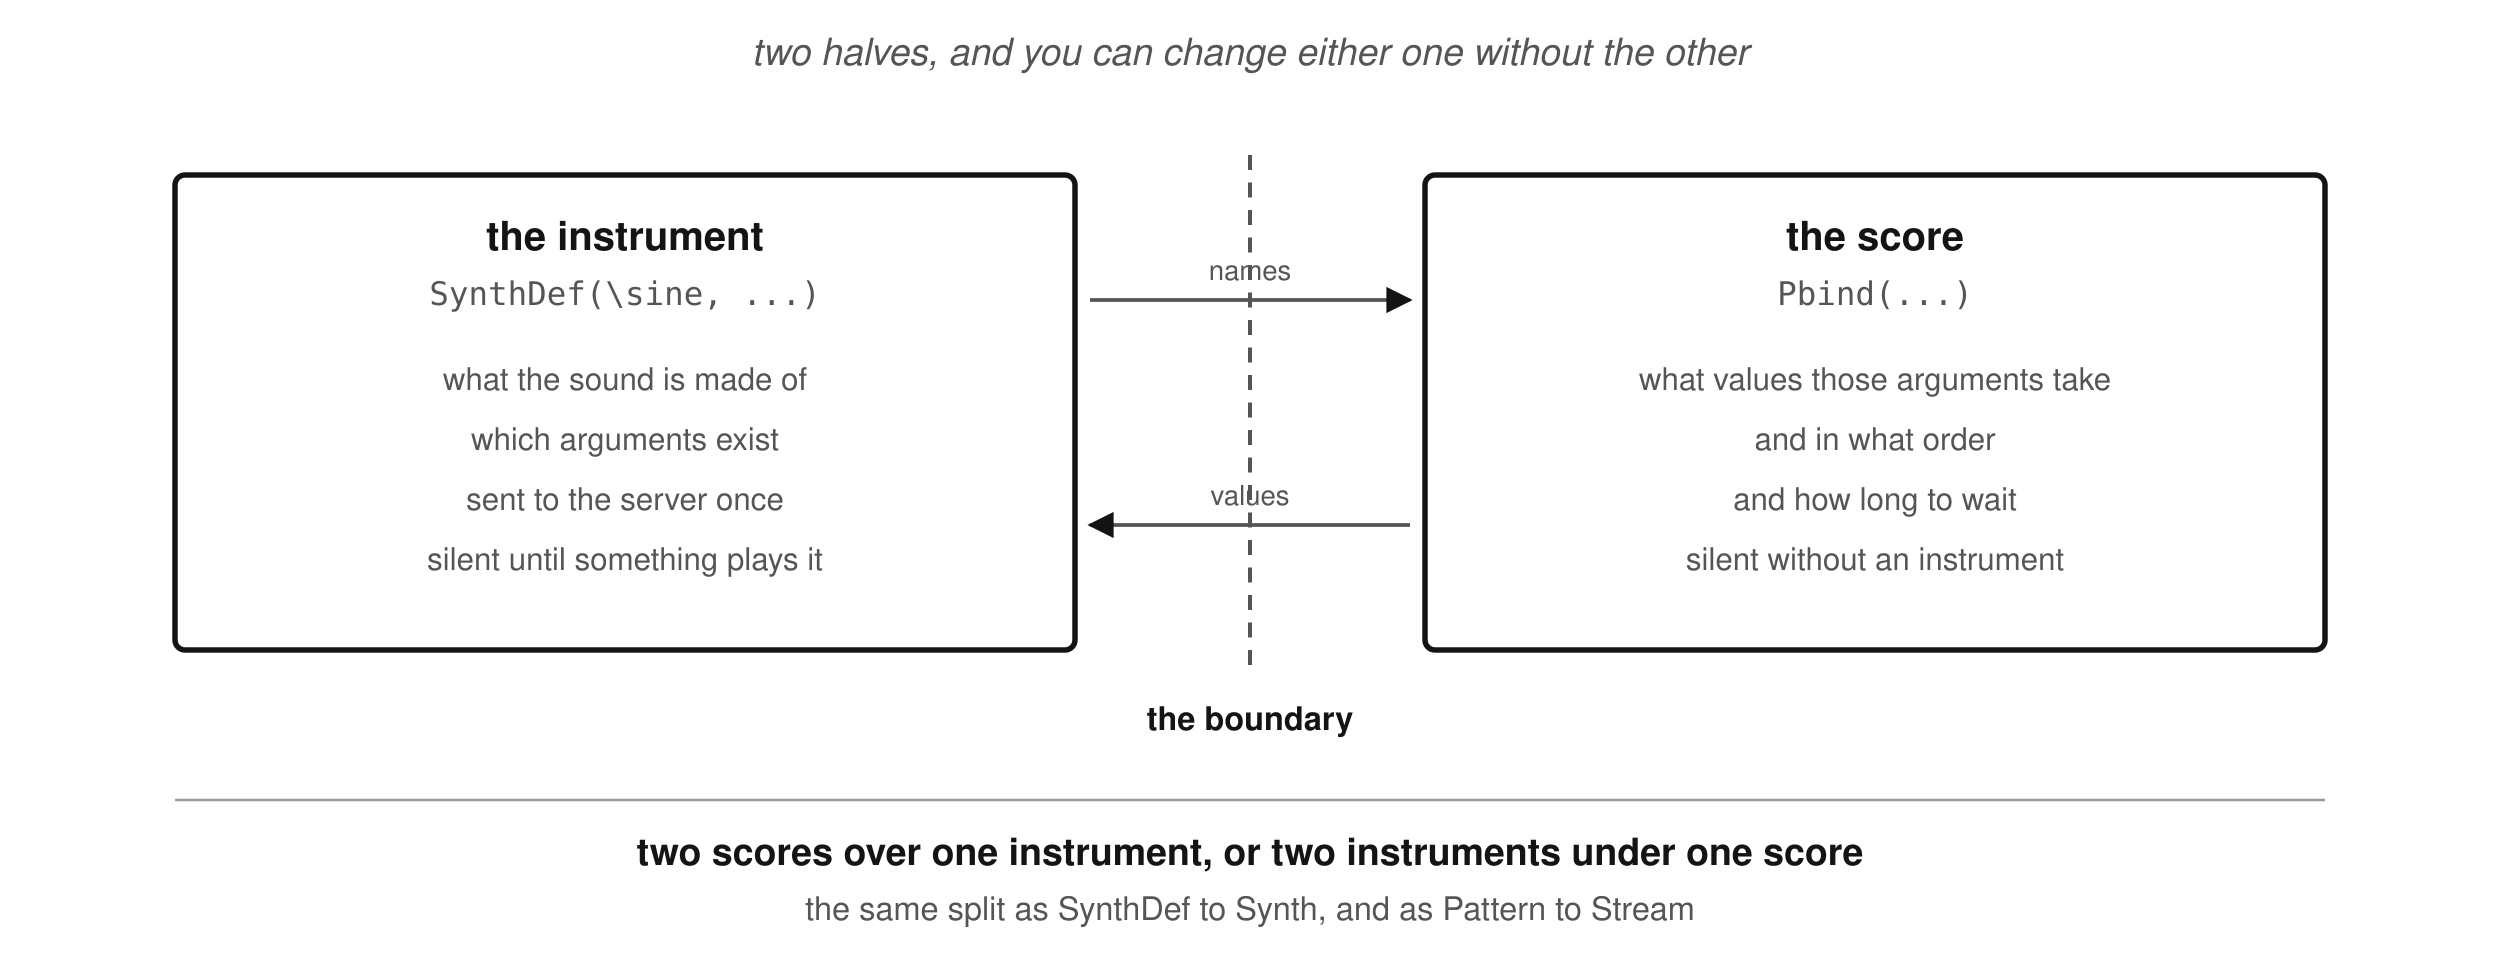
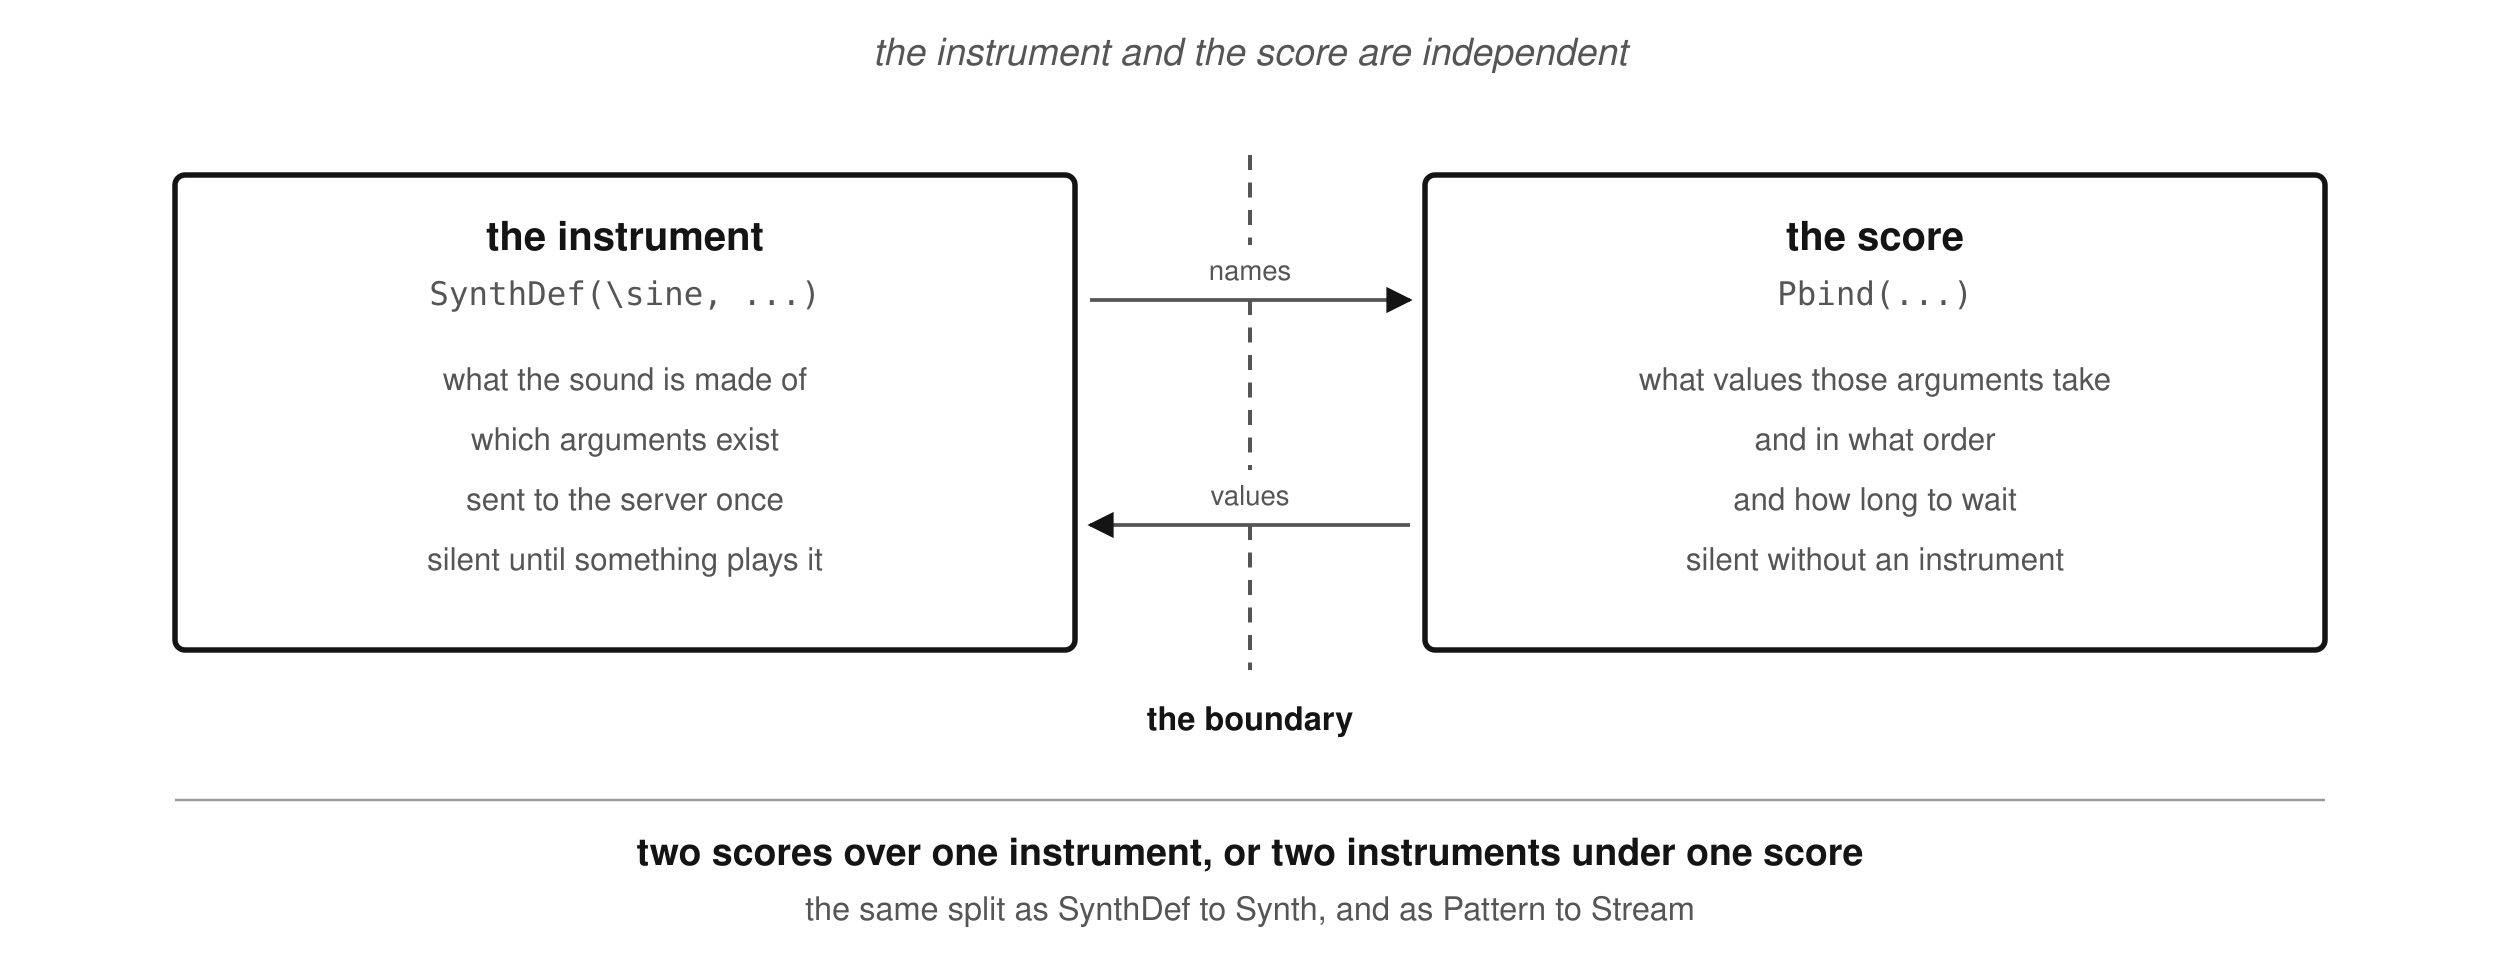
<svg xmlns="http://www.w3.org/2000/svg" viewBox="0 0 1000 386" width="1000" height="386" font-family="Avenir Next, Avenir, Helvetica Neue, Helvetica, Arial, sans-serif" fill="#141414">
  <defs>
    <marker id="a" viewBox="0 0 10 10" refX="9" refY="5" markerWidth="7" markerHeight="7" orient="auto-start-reverse">
      <path d="M0 0 L10 5 L0 10 z" fill="#141414" />
    </marker>
  </defs>
-   <text x="500.0" y="26.0" text-anchor="middle" font-size="15" fill="#555" font-family="Avenir Next, Avenir, Helvetica Neue, Helvetica, Arial, sans-serif" font-style="italic">two halves, and you can change either one without the other</text>
+   <text x="500.0" y="26.0" text-anchor="middle" font-size="15" fill="#555" font-family="Avenir Next, Avenir, Helvetica Neue, Helvetica, Arial, sans-serif" font-style="italic">the instrument and the score are independent</text>
  <rect x="70.0" y="70.0" width="360.0" height="190.0" rx="4" fill="none" stroke="#141414" stroke-width="2.2" />
  <text x="250.0" y="100.0" text-anchor="middle" font-size="16" fill="#141414" font-family="Avenir Next, Avenir, Helvetica Neue, Helvetica, Arial, sans-serif" font-weight="600">the instrument</text>
  <text x="250.0" y="122.0" text-anchor="middle" font-size="13" fill="#555" font-family="Menlo, Monaco, Consolas, monospace">SynthDef(\sine, ...)</text>
  <text x="250.0" y="156.0" text-anchor="middle" font-size="12.5" fill="#555" font-family="Avenir Next, Avenir, Helvetica Neue, Helvetica, Arial, sans-serif">what the sound is made of</text>
  <text x="250.0" y="180.0" text-anchor="middle" font-size="12.5" fill="#555" font-family="Avenir Next, Avenir, Helvetica Neue, Helvetica, Arial, sans-serif">which arguments exist</text>
  <text x="250.0" y="204.0" text-anchor="middle" font-size="12.5" fill="#555" font-family="Avenir Next, Avenir, Helvetica Neue, Helvetica, Arial, sans-serif">sent to the server once</text>
  <text x="250.0" y="228.0" text-anchor="middle" font-size="12.5" fill="#555" font-family="Avenir Next, Avenir, Helvetica Neue, Helvetica, Arial, sans-serif">silent until something plays it</text>
  <rect x="570.0" y="70.0" width="360.0" height="190.0" rx="4" fill="none" stroke="#141414" stroke-width="2.2" />
  <text x="750.0" y="100.0" text-anchor="middle" font-size="16" fill="#141414" font-family="Avenir Next, Avenir, Helvetica Neue, Helvetica, Arial, sans-serif" font-weight="600">the score</text>
  <text x="750.0" y="122.0" text-anchor="middle" font-size="13" fill="#555" font-family="Menlo, Monaco, Consolas, monospace">Pbind(...)</text>
  <text x="750.0" y="156.0" text-anchor="middle" font-size="12.5" fill="#555" font-family="Avenir Next, Avenir, Helvetica Neue, Helvetica, Arial, sans-serif">what values those arguments take</text>
  <text x="750.0" y="180.0" text-anchor="middle" font-size="12.5" fill="#555" font-family="Avenir Next, Avenir, Helvetica Neue, Helvetica, Arial, sans-serif">and in what order</text>
  <text x="750.0" y="204.0" text-anchor="middle" font-size="12.5" fill="#555" font-family="Avenir Next, Avenir, Helvetica Neue, Helvetica, Arial, sans-serif">and how long to wait</text>
  <text x="750.0" y="228.0" text-anchor="middle" font-size="12.5" fill="#555" font-family="Avenir Next, Avenir, Helvetica Neue, Helvetica, Arial, sans-serif">silent without an instrument</text>
-   <path d="M500.0 62.0 L500.0 268.0" fill="none" stroke="#555" stroke-width="1.6" stroke-dasharray="6 5" />
+   <path d="M500.0 62.0 L500.0 98.0" fill="none" stroke="#555" stroke-width="1.6" stroke-dasharray="6 5" />
+   <path d="M500.0 120.0 L500.0 188.0" fill="none" stroke="#555" stroke-width="1.6" stroke-dasharray="6 5" />
+   <path d="M500.0 210.0 L500.0 268.0" fill="none" stroke="#555" stroke-width="1.6" stroke-dasharray="6 5" />
  <text x="500.0" y="292.0" text-anchor="middle" font-size="13" fill="#141414" font-family="Avenir Next, Avenir, Helvetica Neue, Helvetica, Arial, sans-serif" font-weight="600">the boundary</text>
  <path d="M436.0 120.0 L564.0 120.0" fill="none" stroke="#555" stroke-width="1.5" marker-end="url(#a)" />
  <path d="M564.0 210.0 L436.0 210.0" fill="none" stroke="#555" stroke-width="1.5" marker-end="url(#a)" />
  <text x="500.0" y="112.0" text-anchor="middle" font-size="11" fill="#555" font-family="Avenir Next, Avenir, Helvetica Neue, Helvetica, Arial, sans-serif">names</text>
  <text x="500.0" y="202.0" text-anchor="middle" font-size="11" fill="#555" font-family="Avenir Next, Avenir, Helvetica Neue, Helvetica, Arial, sans-serif">values</text>
  <path d="M70.0 320.0 L930.0 320.0" fill="none" stroke="#9a9a9a" stroke-width="1" />
  <text x="500.0" y="346.0" text-anchor="middle" font-size="15" fill="#141414" font-family="Avenir Next, Avenir, Helvetica Neue, Helvetica, Arial, sans-serif" font-weight="600">two scores over one instrument, or two instruments under one score</text>
  <text x="500.0" y="368.0" text-anchor="middle" font-size="13" fill="#555" font-family="Avenir Next, Avenir, Helvetica Neue, Helvetica, Arial, sans-serif">the same split as SynthDef to Synth, and as Pattern to Stream</text>
</svg>
